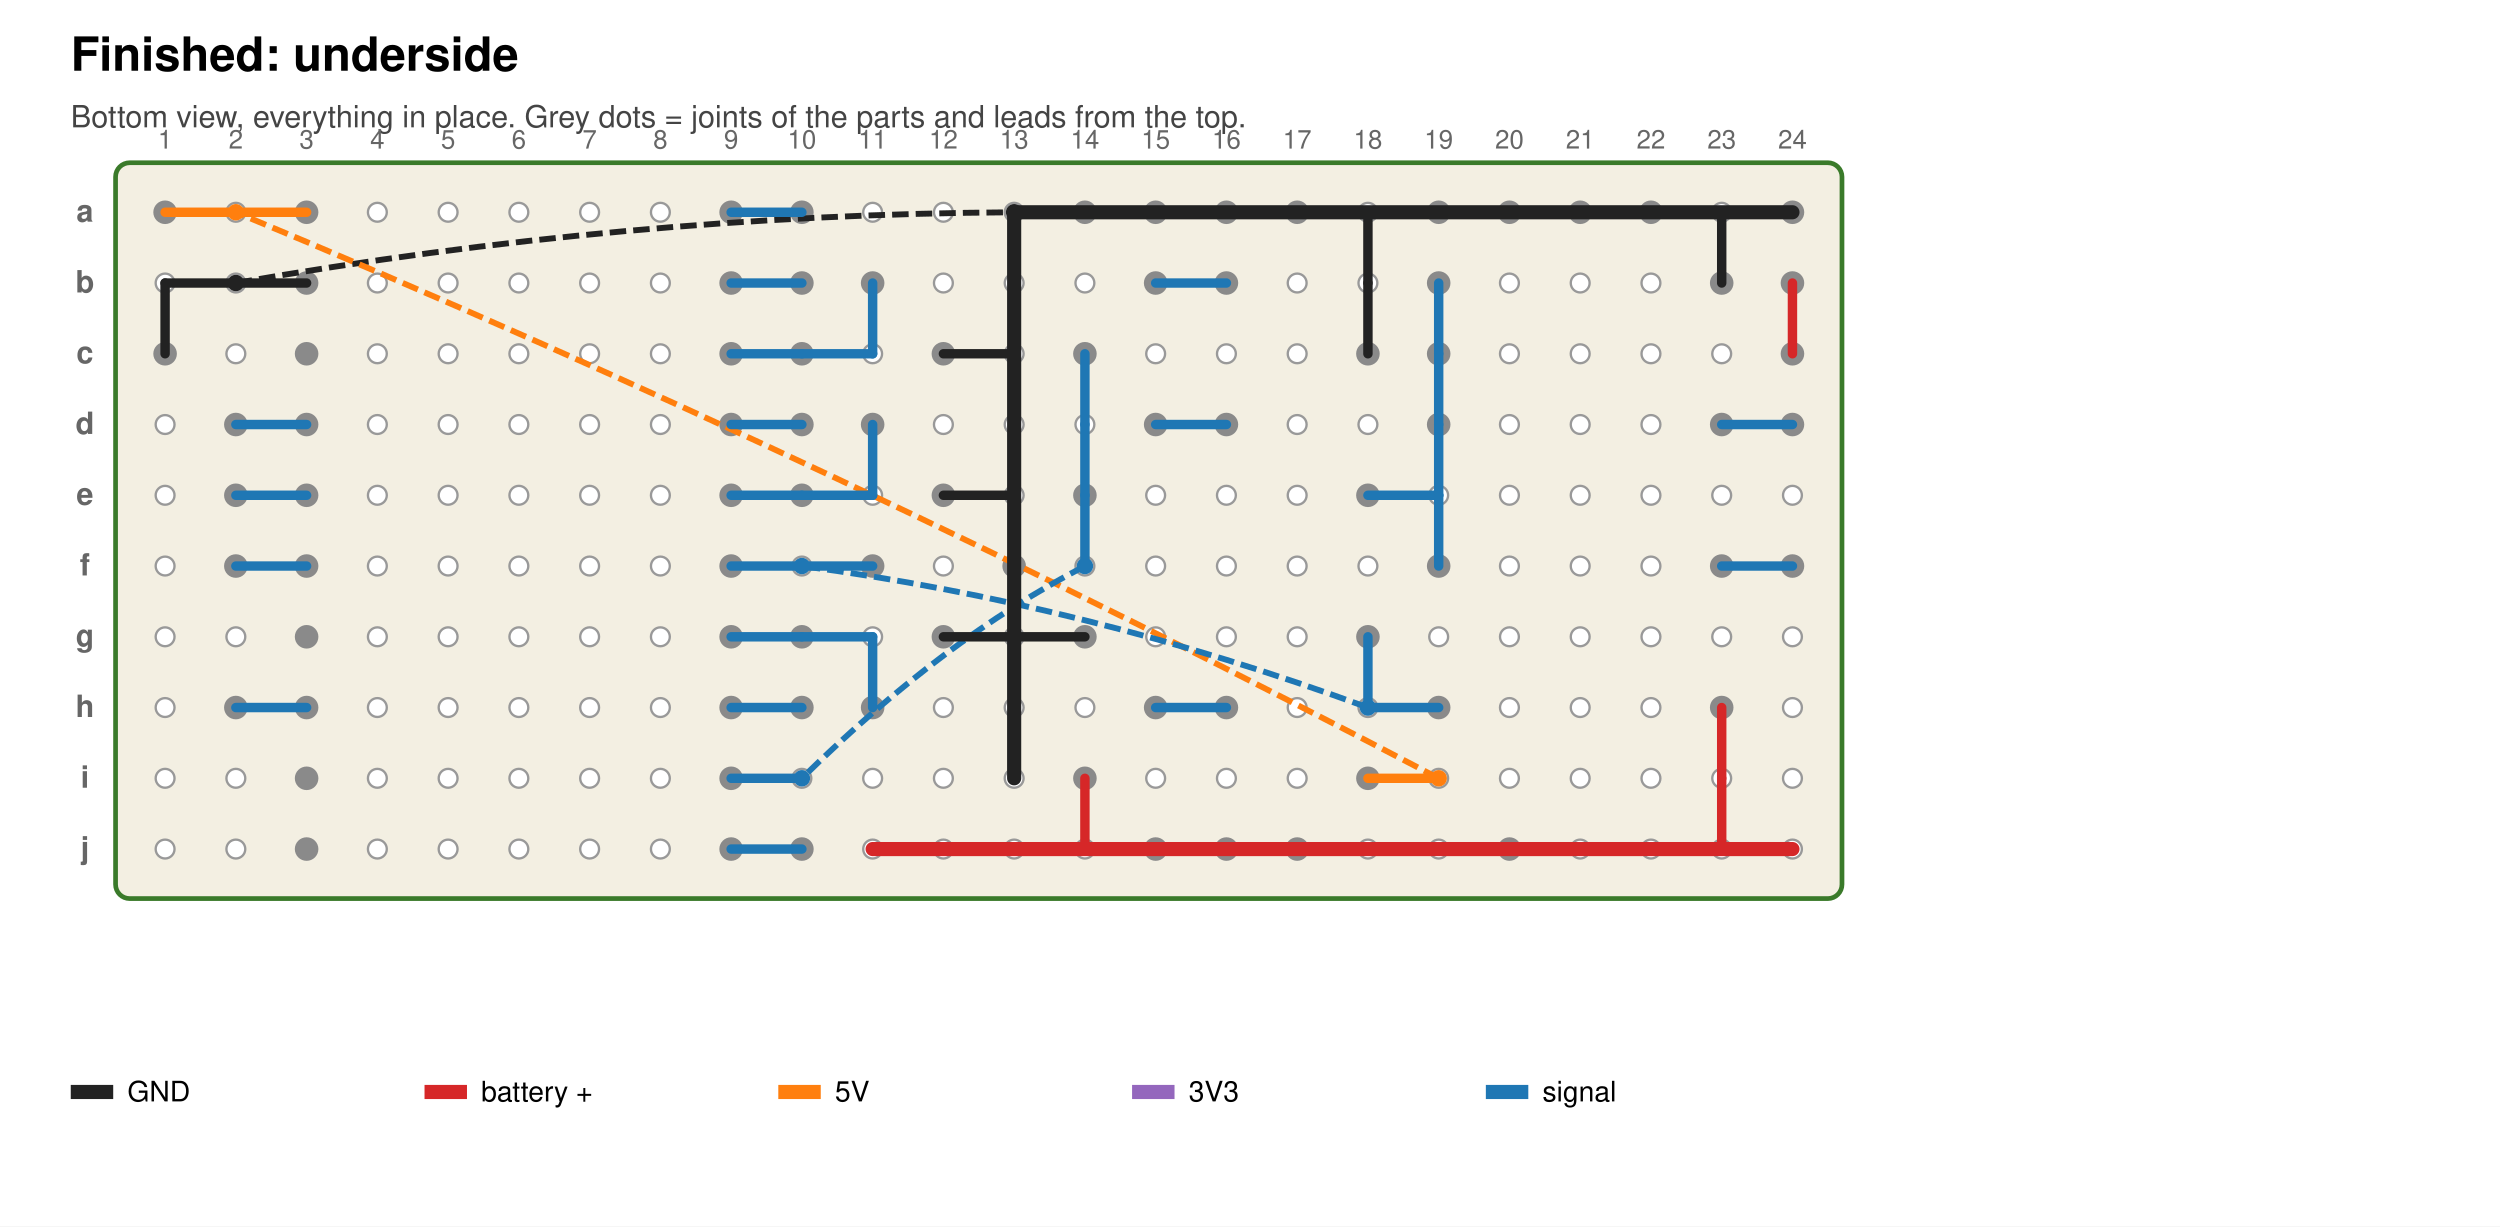
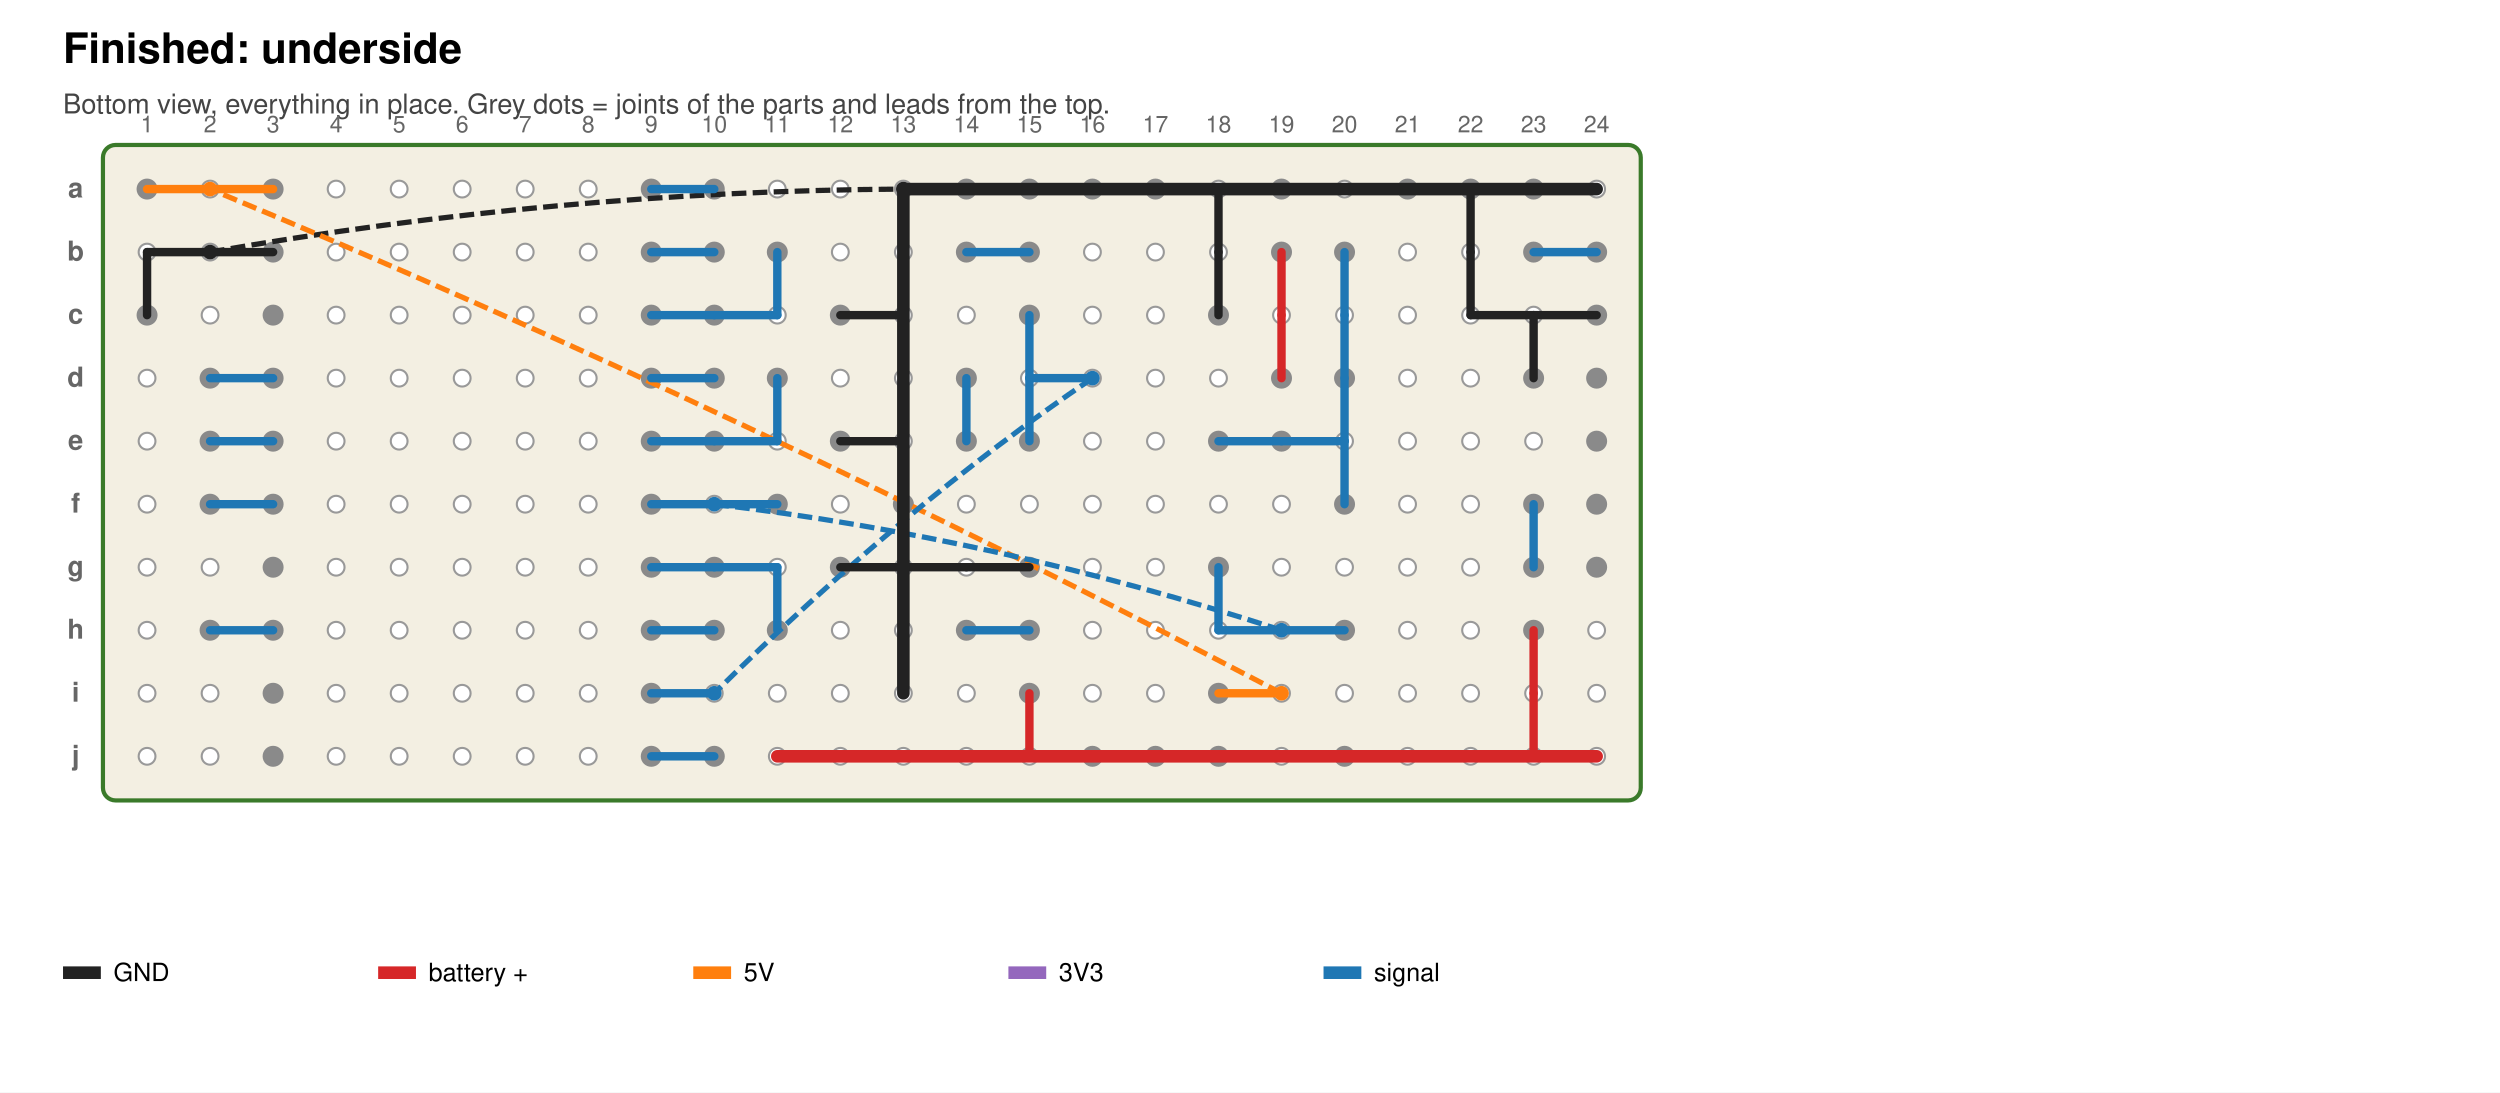
- <svg xmlns="http://www.w3.org/2000/svg" width="1060" height="520" font-family="Helvetica,Arial">
+ <svg xmlns="http://www.w3.org/2000/svg" width="1190" height="520" font-family="Helvetica,Arial">
  <defs>
    <filter id="mute">
      <feColorMatrix type="saturate" values="0" />
    </filter>
  </defs>
  <rect width="100%" height="100%" fill="#ffffff" />
  <text x="30" y="30" font-size="20" font-weight="bold">Finished: underside</text>
  <text x="30" y="54" font-size="13" fill="#444">Bottom view, everything in place. Grey dots = joints of the parts and leads from the top.</text>
  <rect x="49" y="69" width="732" height="312" rx="6" fill="#f3efe2" stroke="#3a7a2a" stroke-width="2" />
  <text x="70" y="63" font-size="11" fill="#666" text-anchor="middle">1</text>
  <text x="100" y="63" font-size="11" fill="#666" text-anchor="middle">2</text>
  <text x="130" y="63" font-size="11" fill="#666" text-anchor="middle">3</text>
  <text x="160" y="63" font-size="11" fill="#666" text-anchor="middle">4</text>
  <text x="190" y="63" font-size="11" fill="#666" text-anchor="middle">5</text>
  <text x="220" y="63" font-size="11" fill="#666" text-anchor="middle">6</text>
  <text x="250" y="63" font-size="11" fill="#666" text-anchor="middle">7</text>
  <text x="280" y="63" font-size="11" fill="#666" text-anchor="middle">8</text>
  <text x="310" y="63" font-size="11" fill="#666" text-anchor="middle">9</text>
  <text x="340" y="63" font-size="11" fill="#666" text-anchor="middle">10</text>
  <text x="370" y="63" font-size="11" fill="#666" text-anchor="middle">11</text>
  <text x="400" y="63" font-size="11" fill="#666" text-anchor="middle">12</text>
  <text x="430" y="63" font-size="11" fill="#666" text-anchor="middle">13</text>
  <text x="460" y="63" font-size="11" fill="#666" text-anchor="middle">14</text>
  <text x="490" y="63" font-size="11" fill="#666" text-anchor="middle">15</text>
  <text x="520" y="63" font-size="11" fill="#666" text-anchor="middle">16</text>
  <text x="550" y="63" font-size="11" fill="#666" text-anchor="middle">17</text>
  <text x="580" y="63" font-size="11" fill="#666" text-anchor="middle">18</text>
  <text x="610" y="63" font-size="11" fill="#666" text-anchor="middle">19</text>
  <text x="640" y="63" font-size="11" fill="#666" text-anchor="middle">20</text>
  <text x="670" y="63" font-size="11" fill="#666" text-anchor="middle">21</text>
  <text x="700" y="63" font-size="11" fill="#666" text-anchor="middle">22</text>
  <text x="730" y="63" font-size="11" fill="#666" text-anchor="middle">23</text>
  <text x="760" y="63" font-size="11" fill="#666" text-anchor="middle">24</text>
  <text x="36" y="94" font-size="13" font-weight="bold" fill="#666" text-anchor="middle">a</text>
  <text x="36" y="124" font-size="13" font-weight="bold" fill="#666" text-anchor="middle">b</text>
  <text x="36" y="154" font-size="13" font-weight="bold" fill="#666" text-anchor="middle">c</text>
  <text x="36" y="184" font-size="13" font-weight="bold" fill="#666" text-anchor="middle">d</text>
  <text x="36" y="214" font-size="13" font-weight="bold" fill="#666" text-anchor="middle">e</text>
  <text x="36" y="244" font-size="13" font-weight="bold" fill="#666" text-anchor="middle">f</text>
  <text x="36" y="274" font-size="13" font-weight="bold" fill="#666" text-anchor="middle">g</text>
  <text x="36" y="304" font-size="13" font-weight="bold" fill="#666" text-anchor="middle">h</text>
  <text x="36" y="334" font-size="13" font-weight="bold" fill="#666" text-anchor="middle">i</text>
  <text x="36" y="364" font-size="13" font-weight="bold" fill="#666" text-anchor="middle">j</text>
  <circle cx="70" cy="90" r="4" fill="#fff" stroke="#999" />
  <circle cx="70" cy="120" r="4" fill="#fff" stroke="#999" />
  <circle cx="70" cy="150" r="4" fill="#fff" stroke="#999" />
  <circle cx="70" cy="180" r="4" fill="#fff" stroke="#999" />
  <circle cx="70" cy="210" r="4" fill="#fff" stroke="#999" />
  <circle cx="70" cy="240" r="4" fill="#fff" stroke="#999" />
  <circle cx="70" cy="270" r="4" fill="#fff" stroke="#999" />
  <circle cx="70" cy="300" r="4" fill="#fff" stroke="#999" />
  <circle cx="70" cy="330" r="4" fill="#fff" stroke="#999" />
  <circle cx="70" cy="360" r="4" fill="#fff" stroke="#999" />
  <circle cx="100" cy="90" r="4" fill="#fff" stroke="#999" />
  <circle cx="100" cy="120" r="4" fill="#fff" stroke="#999" />
  <circle cx="100" cy="150" r="4" fill="#fff" stroke="#999" />
  <circle cx="100" cy="180" r="4" fill="#fff" stroke="#999" />
  <circle cx="100" cy="210" r="4" fill="#fff" stroke="#999" />
  <circle cx="100" cy="240" r="4" fill="#fff" stroke="#999" />
  <circle cx="100" cy="270" r="4" fill="#fff" stroke="#999" />
  <circle cx="100" cy="300" r="4" fill="#fff" stroke="#999" />
  <circle cx="100" cy="330" r="4" fill="#fff" stroke="#999" />
  <circle cx="100" cy="360" r="4" fill="#fff" stroke="#999" />
  <circle cx="130" cy="90" r="4" fill="#fff" stroke="#999" />
  <circle cx="130" cy="120" r="4" fill="#fff" stroke="#999" />
  <circle cx="130" cy="150" r="4" fill="#fff" stroke="#999" />
  <circle cx="130" cy="180" r="4" fill="#fff" stroke="#999" />
  <circle cx="130" cy="210" r="4" fill="#fff" stroke="#999" />
  <circle cx="130" cy="240" r="4" fill="#fff" stroke="#999" />
  <circle cx="130" cy="270" r="4" fill="#fff" stroke="#999" />
  <circle cx="130" cy="300" r="4" fill="#fff" stroke="#999" />
  <circle cx="130" cy="330" r="4" fill="#fff" stroke="#999" />
  <circle cx="130" cy="360" r="4" fill="#fff" stroke="#999" />
  <circle cx="160" cy="90" r="4" fill="#fff" stroke="#999" />
  <circle cx="160" cy="120" r="4" fill="#fff" stroke="#999" />
  <circle cx="160" cy="150" r="4" fill="#fff" stroke="#999" />
  <circle cx="160" cy="180" r="4" fill="#fff" stroke="#999" />
  <circle cx="160" cy="210" r="4" fill="#fff" stroke="#999" />
  <circle cx="160" cy="240" r="4" fill="#fff" stroke="#999" />
  <circle cx="160" cy="270" r="4" fill="#fff" stroke="#999" />
  <circle cx="160" cy="300" r="4" fill="#fff" stroke="#999" />
  <circle cx="160" cy="330" r="4" fill="#fff" stroke="#999" />
  <circle cx="160" cy="360" r="4" fill="#fff" stroke="#999" />
  <circle cx="190" cy="90" r="4" fill="#fff" stroke="#999" />
  <circle cx="190" cy="120" r="4" fill="#fff" stroke="#999" />
  <circle cx="190" cy="150" r="4" fill="#fff" stroke="#999" />
  <circle cx="190" cy="180" r="4" fill="#fff" stroke="#999" />
  <circle cx="190" cy="210" r="4" fill="#fff" stroke="#999" />
  <circle cx="190" cy="240" r="4" fill="#fff" stroke="#999" />
  <circle cx="190" cy="270" r="4" fill="#fff" stroke="#999" />
  <circle cx="190" cy="300" r="4" fill="#fff" stroke="#999" />
  <circle cx="190" cy="330" r="4" fill="#fff" stroke="#999" />
  <circle cx="190" cy="360" r="4" fill="#fff" stroke="#999" />
  <circle cx="220" cy="90" r="4" fill="#fff" stroke="#999" />
  <circle cx="220" cy="120" r="4" fill="#fff" stroke="#999" />
  <circle cx="220" cy="150" r="4" fill="#fff" stroke="#999" />
  <circle cx="220" cy="180" r="4" fill="#fff" stroke="#999" />
  <circle cx="220" cy="210" r="4" fill="#fff" stroke="#999" />
  <circle cx="220" cy="240" r="4" fill="#fff" stroke="#999" />
  <circle cx="220" cy="270" r="4" fill="#fff" stroke="#999" />
  <circle cx="220" cy="300" r="4" fill="#fff" stroke="#999" />
  <circle cx="220" cy="330" r="4" fill="#fff" stroke="#999" />
  <circle cx="220" cy="360" r="4" fill="#fff" stroke="#999" />
  <circle cx="250" cy="90" r="4" fill="#fff" stroke="#999" />
  <circle cx="250" cy="120" r="4" fill="#fff" stroke="#999" />
  <circle cx="250" cy="150" r="4" fill="#fff" stroke="#999" />
  <circle cx="250" cy="180" r="4" fill="#fff" stroke="#999" />
  <circle cx="250" cy="210" r="4" fill="#fff" stroke="#999" />
  <circle cx="250" cy="240" r="4" fill="#fff" stroke="#999" />
  <circle cx="250" cy="270" r="4" fill="#fff" stroke="#999" />
  <circle cx="250" cy="300" r="4" fill="#fff" stroke="#999" />
  <circle cx="250" cy="330" r="4" fill="#fff" stroke="#999" />
  <circle cx="250" cy="360" r="4" fill="#fff" stroke="#999" />
  <circle cx="280" cy="90" r="4" fill="#fff" stroke="#999" />
  <circle cx="280" cy="120" r="4" fill="#fff" stroke="#999" />
  <circle cx="280" cy="150" r="4" fill="#fff" stroke="#999" />
  <circle cx="280" cy="180" r="4" fill="#fff" stroke="#999" />
  <circle cx="280" cy="210" r="4" fill="#fff" stroke="#999" />
  <circle cx="280" cy="240" r="4" fill="#fff" stroke="#999" />
  <circle cx="280" cy="270" r="4" fill="#fff" stroke="#999" />
  <circle cx="280" cy="300" r="4" fill="#fff" stroke="#999" />
  <circle cx="280" cy="330" r="4" fill="#fff" stroke="#999" />
  <circle cx="280" cy="360" r="4" fill="#fff" stroke="#999" />
  <circle cx="310" cy="90" r="4" fill="#fff" stroke="#999" />
  <circle cx="310" cy="120" r="4" fill="#fff" stroke="#999" />
  <circle cx="310" cy="150" r="4" fill="#fff" stroke="#999" />
  <circle cx="310" cy="180" r="4" fill="#fff" stroke="#999" />
  <circle cx="310" cy="210" r="4" fill="#fff" stroke="#999" />
  <circle cx="310" cy="240" r="4" fill="#fff" stroke="#999" />
  <circle cx="310" cy="270" r="4" fill="#fff" stroke="#999" />
  <circle cx="310" cy="300" r="4" fill="#fff" stroke="#999" />
  <circle cx="310" cy="330" r="4" fill="#fff" stroke="#999" />
  <circle cx="310" cy="360" r="4" fill="#fff" stroke="#999" />
  <circle cx="340" cy="90" r="4" fill="#fff" stroke="#999" />
  <circle cx="340" cy="120" r="4" fill="#fff" stroke="#999" />
  <circle cx="340" cy="150" r="4" fill="#fff" stroke="#999" />
  <circle cx="340" cy="180" r="4" fill="#fff" stroke="#999" />
  <circle cx="340" cy="210" r="4" fill="#fff" stroke="#999" />
  <circle cx="340" cy="240" r="4" fill="#fff" stroke="#999" />
  <circle cx="340" cy="270" r="4" fill="#fff" stroke="#999" />
  <circle cx="340" cy="300" r="4" fill="#fff" stroke="#999" />
  <circle cx="340" cy="330" r="4" fill="#fff" stroke="#999" />
  <circle cx="340" cy="360" r="4" fill="#fff" stroke="#999" />
  <circle cx="370" cy="90" r="4" fill="#fff" stroke="#999" />
  <circle cx="370" cy="120" r="4" fill="#fff" stroke="#999" />
  <circle cx="370" cy="150" r="4" fill="#fff" stroke="#999" />
  <circle cx="370" cy="180" r="4" fill="#fff" stroke="#999" />
  <circle cx="370" cy="210" r="4" fill="#fff" stroke="#999" />
  <circle cx="370" cy="240" r="4" fill="#fff" stroke="#999" />
  <circle cx="370" cy="270" r="4" fill="#fff" stroke="#999" />
  <circle cx="370" cy="300" r="4" fill="#fff" stroke="#999" />
  <circle cx="370" cy="330" r="4" fill="#fff" stroke="#999" />
  <circle cx="370" cy="360" r="4" fill="#fff" stroke="#999" />
  <circle cx="400" cy="90" r="4" fill="#fff" stroke="#999" />
  <circle cx="400" cy="120" r="4" fill="#fff" stroke="#999" />
  <circle cx="400" cy="150" r="4" fill="#fff" stroke="#999" />
  <circle cx="400" cy="180" r="4" fill="#fff" stroke="#999" />
  <circle cx="400" cy="210" r="4" fill="#fff" stroke="#999" />
  <circle cx="400" cy="240" r="4" fill="#fff" stroke="#999" />
  <circle cx="400" cy="270" r="4" fill="#fff" stroke="#999" />
  <circle cx="400" cy="300" r="4" fill="#fff" stroke="#999" />
  <circle cx="400" cy="330" r="4" fill="#fff" stroke="#999" />
  <circle cx="400" cy="360" r="4" fill="#fff" stroke="#999" />
  <circle cx="430" cy="90" r="4" fill="#fff" stroke="#999" />
  <circle cx="430" cy="120" r="4" fill="#fff" stroke="#999" />
  <circle cx="430" cy="150" r="4" fill="#fff" stroke="#999" />
  <circle cx="430" cy="180" r="4" fill="#fff" stroke="#999" />
  <circle cx="430" cy="210" r="4" fill="#fff" stroke="#999" />
  <circle cx="430" cy="240" r="4" fill="#fff" stroke="#999" />
  <circle cx="430" cy="270" r="4" fill="#fff" stroke="#999" />
  <circle cx="430" cy="300" r="4" fill="#fff" stroke="#999" />
  <circle cx="430" cy="330" r="4" fill="#fff" stroke="#999" />
  <circle cx="430" cy="360" r="4" fill="#fff" stroke="#999" />
  <circle cx="460" cy="90" r="4" fill="#fff" stroke="#999" />
  <circle cx="460" cy="120" r="4" fill="#fff" stroke="#999" />
  <circle cx="460" cy="150" r="4" fill="#fff" stroke="#999" />
  <circle cx="460" cy="180" r="4" fill="#fff" stroke="#999" />
  <circle cx="460" cy="210" r="4" fill="#fff" stroke="#999" />
  <circle cx="460" cy="240" r="4" fill="#fff" stroke="#999" />
  <circle cx="460" cy="270" r="4" fill="#fff" stroke="#999" />
  <circle cx="460" cy="300" r="4" fill="#fff" stroke="#999" />
  <circle cx="460" cy="330" r="4" fill="#fff" stroke="#999" />
  <circle cx="460" cy="360" r="4" fill="#fff" stroke="#999" />
  <circle cx="490" cy="90" r="4" fill="#fff" stroke="#999" />
  <circle cx="490" cy="120" r="4" fill="#fff" stroke="#999" />
  <circle cx="490" cy="150" r="4" fill="#fff" stroke="#999" />
  <circle cx="490" cy="180" r="4" fill="#fff" stroke="#999" />
  <circle cx="490" cy="210" r="4" fill="#fff" stroke="#999" />
  <circle cx="490" cy="240" r="4" fill="#fff" stroke="#999" />
  <circle cx="490" cy="270" r="4" fill="#fff" stroke="#999" />
  <circle cx="490" cy="300" r="4" fill="#fff" stroke="#999" />
  <circle cx="490" cy="330" r="4" fill="#fff" stroke="#999" />
  <circle cx="490" cy="360" r="4" fill="#fff" stroke="#999" />
  <circle cx="520" cy="90" r="4" fill="#fff" stroke="#999" />
  <circle cx="520" cy="120" r="4" fill="#fff" stroke="#999" />
  <circle cx="520" cy="150" r="4" fill="#fff" stroke="#999" />
  <circle cx="520" cy="180" r="4" fill="#fff" stroke="#999" />
  <circle cx="520" cy="210" r="4" fill="#fff" stroke="#999" />
  <circle cx="520" cy="240" r="4" fill="#fff" stroke="#999" />
  <circle cx="520" cy="270" r="4" fill="#fff" stroke="#999" />
  <circle cx="520" cy="300" r="4" fill="#fff" stroke="#999" />
  <circle cx="520" cy="330" r="4" fill="#fff" stroke="#999" />
  <circle cx="520" cy="360" r="4" fill="#fff" stroke="#999" />
  <circle cx="550" cy="90" r="4" fill="#fff" stroke="#999" />
  <circle cx="550" cy="120" r="4" fill="#fff" stroke="#999" />
  <circle cx="550" cy="150" r="4" fill="#fff" stroke="#999" />
  <circle cx="550" cy="180" r="4" fill="#fff" stroke="#999" />
  <circle cx="550" cy="210" r="4" fill="#fff" stroke="#999" />
  <circle cx="550" cy="240" r="4" fill="#fff" stroke="#999" />
  <circle cx="550" cy="270" r="4" fill="#fff" stroke="#999" />
  <circle cx="550" cy="300" r="4" fill="#fff" stroke="#999" />
  <circle cx="550" cy="330" r="4" fill="#fff" stroke="#999" />
  <circle cx="550" cy="360" r="4" fill="#fff" stroke="#999" />
  <circle cx="580" cy="90" r="4" fill="#fff" stroke="#999" />
  <circle cx="580" cy="120" r="4" fill="#fff" stroke="#999" />
  <circle cx="580" cy="150" r="4" fill="#fff" stroke="#999" />
  <circle cx="580" cy="180" r="4" fill="#fff" stroke="#999" />
  <circle cx="580" cy="210" r="4" fill="#fff" stroke="#999" />
  <circle cx="580" cy="240" r="4" fill="#fff" stroke="#999" />
  <circle cx="580" cy="270" r="4" fill="#fff" stroke="#999" />
  <circle cx="580" cy="300" r="4" fill="#fff" stroke="#999" />
  <circle cx="580" cy="330" r="4" fill="#fff" stroke="#999" />
  <circle cx="580" cy="360" r="4" fill="#fff" stroke="#999" />
  <circle cx="610" cy="90" r="4" fill="#fff" stroke="#999" />
  <circle cx="610" cy="120" r="4" fill="#fff" stroke="#999" />
  <circle cx="610" cy="150" r="4" fill="#fff" stroke="#999" />
  <circle cx="610" cy="180" r="4" fill="#fff" stroke="#999" />
  <circle cx="610" cy="210" r="4" fill="#fff" stroke="#999" />
  <circle cx="610" cy="240" r="4" fill="#fff" stroke="#999" />
  <circle cx="610" cy="270" r="4" fill="#fff" stroke="#999" />
  <circle cx="610" cy="300" r="4" fill="#fff" stroke="#999" />
  <circle cx="610" cy="330" r="4" fill="#fff" stroke="#999" />
  <circle cx="610" cy="360" r="4" fill="#fff" stroke="#999" />
  <circle cx="640" cy="90" r="4" fill="#fff" stroke="#999" />
  <circle cx="640" cy="120" r="4" fill="#fff" stroke="#999" />
  <circle cx="640" cy="150" r="4" fill="#fff" stroke="#999" />
  <circle cx="640" cy="180" r="4" fill="#fff" stroke="#999" />
  <circle cx="640" cy="210" r="4" fill="#fff" stroke="#999" />
  <circle cx="640" cy="240" r="4" fill="#fff" stroke="#999" />
  <circle cx="640" cy="270" r="4" fill="#fff" stroke="#999" />
  <circle cx="640" cy="300" r="4" fill="#fff" stroke="#999" />
  <circle cx="640" cy="330" r="4" fill="#fff" stroke="#999" />
  <circle cx="640" cy="360" r="4" fill="#fff" stroke="#999" />
  <circle cx="670" cy="90" r="4" fill="#fff" stroke="#999" />
  <circle cx="670" cy="120" r="4" fill="#fff" stroke="#999" />
  <circle cx="670" cy="150" r="4" fill="#fff" stroke="#999" />
  <circle cx="670" cy="180" r="4" fill="#fff" stroke="#999" />
  <circle cx="670" cy="210" r="4" fill="#fff" stroke="#999" />
  <circle cx="670" cy="240" r="4" fill="#fff" stroke="#999" />
  <circle cx="670" cy="270" r="4" fill="#fff" stroke="#999" />
  <circle cx="670" cy="300" r="4" fill="#fff" stroke="#999" />
  <circle cx="670" cy="330" r="4" fill="#fff" stroke="#999" />
  <circle cx="670" cy="360" r="4" fill="#fff" stroke="#999" />
  <circle cx="700" cy="90" r="4" fill="#fff" stroke="#999" />
  <circle cx="700" cy="120" r="4" fill="#fff" stroke="#999" />
  <circle cx="700" cy="150" r="4" fill="#fff" stroke="#999" />
  <circle cx="700" cy="180" r="4" fill="#fff" stroke="#999" />
  <circle cx="700" cy="210" r="4" fill="#fff" stroke="#999" />
  <circle cx="700" cy="240" r="4" fill="#fff" stroke="#999" />
  <circle cx="700" cy="270" r="4" fill="#fff" stroke="#999" />
  <circle cx="700" cy="300" r="4" fill="#fff" stroke="#999" />
  <circle cx="700" cy="330" r="4" fill="#fff" stroke="#999" />
  <circle cx="700" cy="360" r="4" fill="#fff" stroke="#999" />
  <circle cx="730" cy="90" r="4" fill="#fff" stroke="#999" />
  <circle cx="730" cy="120" r="4" fill="#fff" stroke="#999" />
  <circle cx="730" cy="150" r="4" fill="#fff" stroke="#999" />
  <circle cx="730" cy="180" r="4" fill="#fff" stroke="#999" />
  <circle cx="730" cy="210" r="4" fill="#fff" stroke="#999" />
  <circle cx="730" cy="240" r="4" fill="#fff" stroke="#999" />
  <circle cx="730" cy="270" r="4" fill="#fff" stroke="#999" />
  <circle cx="730" cy="300" r="4" fill="#fff" stroke="#999" />
  <circle cx="730" cy="330" r="4" fill="#fff" stroke="#999" />
  <circle cx="730" cy="360" r="4" fill="#fff" stroke="#999" />
  <circle cx="760" cy="90" r="4" fill="#fff" stroke="#999" />
  <circle cx="760" cy="120" r="4" fill="#fff" stroke="#999" />
  <circle cx="760" cy="150" r="4" fill="#fff" stroke="#999" />
  <circle cx="760" cy="180" r="4" fill="#fff" stroke="#999" />
  <circle cx="760" cy="210" r="4" fill="#fff" stroke="#999" />
  <circle cx="760" cy="240" r="4" fill="#fff" stroke="#999" />
  <circle cx="760" cy="270" r="4" fill="#fff" stroke="#999" />
  <circle cx="760" cy="300" r="4" fill="#fff" stroke="#999" />
  <circle cx="760" cy="330" r="4" fill="#fff" stroke="#999" />
  <circle cx="760" cy="360" r="4" fill="#fff" stroke="#999" />
  <circle cx="130" cy="90" r="5" fill="#8a8a8a" />
  <circle cx="130" cy="120" r="5" fill="#8a8a8a" />
  <circle cx="130" cy="150" r="5" fill="#8a8a8a" />
  <circle cx="130" cy="180" r="5" fill="#8a8a8a" />
  <circle cx="130" cy="210" r="5" fill="#8a8a8a" />
  <circle cx="130" cy="240" r="5" fill="#8a8a8a" />
  <circle cx="130" cy="270" r="5" fill="#8a8a8a" />
  <circle cx="130" cy="300" r="5" fill="#8a8a8a" />
  <circle cx="130" cy="330" r="5" fill="#8a8a8a" />
  <circle cx="130" cy="360" r="5" fill="#8a8a8a" />
  <circle cx="310" cy="90" r="5" fill="#8a8a8a" />
  <circle cx="310" cy="120" r="5" fill="#8a8a8a" />
  <circle cx="310" cy="150" r="5" fill="#8a8a8a" />
  <circle cx="310" cy="180" r="5" fill="#8a8a8a" />
  <circle cx="310" cy="210" r="5" fill="#8a8a8a" />
  <circle cx="310" cy="240" r="5" fill="#8a8a8a" />
  <circle cx="310" cy="270" r="5" fill="#8a8a8a" />
  <circle cx="310" cy="300" r="5" fill="#8a8a8a" />
  <circle cx="310" cy="330" r="5" fill="#8a8a8a" />
  <circle cx="310" cy="360" r="5" fill="#8a8a8a" />
  <circle cx="70" cy="90" r="5" fill="#8a8a8a" />
  <circle cx="70" cy="150" r="5" fill="#8a8a8a" />
  <circle cx="340" cy="150" r="5" fill="#8a8a8a" />
  <circle cx="400" cy="150" r="5" fill="#8a8a8a" />
  <circle cx="370" cy="120" r="5" fill="#8a8a8a" />
-   <circle cx="490" cy="120" r="5" fill="#8a8a8a" />
+   <circle cx="460" cy="120" r="5" fill="#8a8a8a" />
  <circle cx="340" cy="210" r="5" fill="#8a8a8a" />
  <circle cx="400" cy="210" r="5" fill="#8a8a8a" />
  <circle cx="370" cy="180" r="5" fill="#8a8a8a" />
-   <circle cx="490" cy="180" r="5" fill="#8a8a8a" />
+   <circle cx="460" cy="180" r="5" fill="#8a8a8a" />
  <circle cx="340" cy="270" r="5" fill="#8a8a8a" />
  <circle cx="400" cy="270" r="5" fill="#8a8a8a" />
  <circle cx="370" cy="300" r="5" fill="#8a8a8a" />
-   <circle cx="490" cy="300" r="5" fill="#8a8a8a" />
+   <circle cx="460" cy="300" r="5" fill="#8a8a8a" />
  <circle cx="370" cy="240" r="5" fill="#8a8a8a" />
  <circle cx="430" cy="240" r="5" fill="#8a8a8a" />
-   <circle cx="460" cy="150" r="5" fill="#8a8a8a" />
+   <circle cx="490" cy="150" r="5" fill="#8a8a8a" />
  <circle cx="580" cy="150" r="5" fill="#8a8a8a" />
-   <circle cx="460" cy="210" r="5" fill="#8a8a8a" />
+   <circle cx="490" cy="210" r="5" fill="#8a8a8a" />
  <circle cx="580" cy="210" r="5" fill="#8a8a8a" />
-   <circle cx="460" cy="270" r="5" fill="#8a8a8a" />
+   <circle cx="490" cy="270" r="5" fill="#8a8a8a" />
  <circle cx="580" cy="270" r="5" fill="#8a8a8a" />
-   <circle cx="460" cy="330" r="5" fill="#8a8a8a" />
+   <circle cx="490" cy="330" r="5" fill="#8a8a8a" />
  <circle cx="580" cy="330" r="5" fill="#8a8a8a" />
+   <circle cx="730" cy="120" r="5" fill="#8a8a8a" />
+   <circle cx="640" cy="120" r="5" fill="#8a8a8a" />
+   <circle cx="640" cy="180" r="5" fill="#8a8a8a" />
+   <circle cx="730" cy="180" r="5" fill="#8a8a8a" />
+   <circle cx="730" cy="240" r="5" fill="#8a8a8a" />
+   <circle cx="640" cy="240" r="5" fill="#8a8a8a" />
+   <circle cx="730" cy="300" r="5" fill="#8a8a8a" />
+   <circle cx="640" cy="300" r="5" fill="#8a8a8a" />
+   <circle cx="610" cy="90" r="5" fill="#8a8a8a" />
  <circle cx="610" cy="120" r="5" fill="#8a8a8a" />
-   <circle cx="730" cy="120" r="5" fill="#8a8a8a" />
-   <circle cx="730" cy="180" r="5" fill="#8a8a8a" />
-   <circle cx="610" cy="180" r="5" fill="#8a8a8a" />
-   <circle cx="730" cy="240" r="5" fill="#8a8a8a" />
-   <circle cx="610" cy="240" r="5" fill="#8a8a8a" />
-   <circle cx="730" cy="300" r="5" fill="#8a8a8a" />
-   <circle cx="610" cy="300" r="5" fill="#8a8a8a" />
-   <circle cx="760" cy="90" r="5" fill="#8a8a8a" />
  <circle cx="760" cy="120" r="5" fill="#8a8a8a" />
-   <circle cx="610" cy="90" r="5" fill="#8a8a8a" />
+   <circle cx="760" cy="150" r="5" fill="#8a8a8a" />
  <circle cx="760" cy="180" r="5" fill="#8a8a8a" />
+   <circle cx="760" cy="210" r="5" fill="#8a8a8a" />
  <circle cx="760" cy="240" r="5" fill="#8a8a8a" />
+   <circle cx="760" cy="270" r="5" fill="#8a8a8a" />
+   <circle cx="730" cy="270" r="5" fill="#8a8a8a" />
  <circle cx="550" cy="90" r="5" fill="#8a8a8a" />
  <circle cx="340" cy="90" r="5" fill="#8a8a8a" />
  <circle cx="340" cy="120" r="5" fill="#8a8a8a" />
  <circle cx="100" cy="240" r="5" fill="#8a8a8a" />
  <circle cx="100" cy="210" r="5" fill="#8a8a8a" />
  <circle cx="100" cy="180" r="5" fill="#8a8a8a" />
  <circle cx="100" cy="300" r="5" fill="#8a8a8a" />
  <circle cx="340" cy="180" r="5" fill="#8a8a8a" />
  <circle cx="340" cy="300" r="5" fill="#8a8a8a" />
  <circle cx="340" cy="360" r="5" fill="#8a8a8a" />
-   <circle cx="520" cy="120" r="5" fill="#8a8a8a" />
-   <circle cx="520" cy="180" r="5" fill="#8a8a8a" />
-   <circle cx="520" cy="300" r="5" fill="#8a8a8a" />
-   <circle cx="490" cy="360" r="5" fill="#8a8a8a" />
+   <circle cx="490" cy="120" r="5" fill="#8a8a8a" />
+   <circle cx="460" cy="210" r="5" fill="#8a8a8a" />
+   <circle cx="490" cy="300" r="5" fill="#8a8a8a" />
  <circle cx="520" cy="360" r="5" fill="#8a8a8a" />
  <circle cx="550" cy="360" r="5" fill="#8a8a8a" />
+   <circle cx="580" cy="360" r="5" fill="#8a8a8a" />
  <circle cx="460" cy="90" r="5" fill="#8a8a8a" />
  <circle cx="490" cy="90" r="5" fill="#8a8a8a" />
  <circle cx="520" cy="90" r="5" fill="#8a8a8a" />
-   <circle cx="610" cy="150" r="5" fill="#8a8a8a" />
-   <circle cx="640" cy="90" r="5" fill="#8a8a8a" />
-   <circle cx="760" cy="150" r="5" fill="#8a8a8a" />
+   <circle cx="610" cy="210" r="5" fill="#8a8a8a" />
  <circle cx="670" cy="90" r="5" fill="#8a8a8a" />
+   <circle cx="610" cy="180" r="5" fill="#8a8a8a" />
+   <circle cx="700" cy="90" r="5" fill="#8a8a8a" />
  <circle cx="640" cy="360" r="5" fill="#8a8a8a" />
-   <circle cx="700" cy="90" r="5" fill="#8a8a8a" />
+   <circle cx="730" cy="90" r="5" fill="#8a8a8a" />
  <path d="M100 120 Q265 91 430 90" fill="none" stroke="#222222" stroke-width="2.5" stroke-dasharray="7,3" />
  <circle cx="100" cy="120" r="3.5" fill="#222222" />
  <circle cx="430" cy="90" r="3.5" fill="#222222" />
  <path d="M610 330 Q355 196 100 90" fill="none" stroke="#ff7f0e" stroke-width="2.5" stroke-dasharray="7,3" />
  <circle cx="610" cy="330" r="3.5" fill="#ff7f0e" />
  <circle cx="100" cy="90" r="3.5" fill="#ff7f0e" />
-   <path d="M580 300 Q460 256 340 240" fill="none" stroke="#1f77b4" stroke-width="2.5" stroke-dasharray="7,3" />
-   <circle cx="580" cy="300" r="3.5" fill="#1f77b4" />
+   <path d="M610 300 Q475 256 340 240" fill="none" stroke="#1f77b4" stroke-width="2.5" stroke-dasharray="7,3" />
+   <circle cx="610" cy="300" r="3.5" fill="#1f77b4" />
  <circle cx="340" cy="240" r="3.5" fill="#1f77b4" />
-   <path d="M460 240 Q400 271 340 330" fill="none" stroke="#1f77b4" stroke-width="2.5" stroke-dasharray="7,3" />
-   <circle cx="460" cy="240" r="3.5" fill="#1f77b4" />
+   <path d="M520 180 Q430 241 340 330" fill="none" stroke="#1f77b4" stroke-width="2.5" stroke-dasharray="7,3" />
+   <circle cx="520" cy="180" r="3.5" fill="#1f77b4" />
  <circle cx="340" cy="330" r="3.5" fill="#1f77b4" />
  <line x1="130" y1="90" x2="100" y2="90" stroke="#ff7f0e" stroke-width="4" stroke-linecap="round" />
  <line x1="100" y1="90" x2="70" y2="90" stroke="#ff7f0e" stroke-width="4" stroke-linecap="round" />
  <line x1="130" y1="120" x2="100" y2="120" stroke="#222222" stroke-width="4" stroke-linecap="round" />
  <line x1="100" y1="120" x2="70" y2="120" stroke="#222222" stroke-width="4" stroke-linecap="round" />
  <line x1="70" y1="120" x2="70" y2="150" stroke="#222222" stroke-width="4" stroke-linecap="round" />
  <line x1="130" y1="180" x2="100" y2="180" stroke="#1f77b4" stroke-width="4" stroke-linecap="round" />
  <line x1="130" y1="210" x2="100" y2="210" stroke="#1f77b4" stroke-width="4" stroke-linecap="round" />
  <line x1="130" y1="240" x2="100" y2="240" stroke="#1f77b4" stroke-width="4" stroke-linecap="round" />
  <line x1="130" y1="300" x2="100" y2="300" stroke="#1f77b4" stroke-width="4" stroke-linecap="round" />
  <line x1="310" y1="90" x2="340" y2="90" stroke="#1f77b4" stroke-width="4" stroke-linecap="round" />
  <line x1="310" y1="120" x2="340" y2="120" stroke="#1f77b4" stroke-width="4" stroke-linecap="round" />
  <line x1="310" y1="180" x2="340" y2="180" stroke="#1f77b4" stroke-width="4" stroke-linecap="round" />
  <line x1="310" y1="300" x2="340" y2="300" stroke="#1f77b4" stroke-width="4" stroke-linecap="round" />
  <line x1="310" y1="360" x2="340" y2="360" stroke="#1f77b4" stroke-width="4" stroke-linecap="round" />
  <line x1="310" y1="150" x2="340" y2="150" stroke="#1f77b4" stroke-width="4" stroke-linecap="round" />
  <line x1="340" y1="150" x2="370" y2="150" stroke="#1f77b4" stroke-width="4" stroke-linecap="round" />
  <line x1="370" y1="150" x2="370" y2="120" stroke="#1f77b4" stroke-width="4" stroke-linecap="round" />
-   <line x1="490" y1="120" x2="520" y2="120" stroke="#1f77b4" stroke-width="4" stroke-linecap="round" />
+   <line x1="460" y1="120" x2="490" y2="120" stroke="#1f77b4" stroke-width="4" stroke-linecap="round" />
  <line x1="400" y1="150" x2="430" y2="150" stroke="#222222" stroke-width="4" stroke-linecap="round" />
  <line x1="310" y1="210" x2="340" y2="210" stroke="#1f77b4" stroke-width="4" stroke-linecap="round" />
  <line x1="340" y1="210" x2="370" y2="210" stroke="#1f77b4" stroke-width="4" stroke-linecap="round" />
  <line x1="370" y1="210" x2="370" y2="180" stroke="#1f77b4" stroke-width="4" stroke-linecap="round" />
-   <line x1="490" y1="180" x2="520" y2="180" stroke="#1f77b4" stroke-width="4" stroke-linecap="round" />
+   <line x1="460" y1="180" x2="460" y2="210" stroke="#1f77b4" stroke-width="4" stroke-linecap="round" />
  <line x1="400" y1="210" x2="430" y2="210" stroke="#222222" stroke-width="4" stroke-linecap="round" />
  <line x1="310" y1="270" x2="340" y2="270" stroke="#1f77b4" stroke-width="4" stroke-linecap="round" />
  <line x1="340" y1="270" x2="370" y2="270" stroke="#1f77b4" stroke-width="4" stroke-linecap="round" />
  <line x1="370" y1="270" x2="370" y2="300" stroke="#1f77b4" stroke-width="4" stroke-linecap="round" />
-   <line x1="490" y1="300" x2="520" y2="300" stroke="#1f77b4" stroke-width="4" stroke-linecap="round" />
+   <line x1="460" y1="300" x2="490" y2="300" stroke="#1f77b4" stroke-width="4" stroke-linecap="round" />
  <line x1="400" y1="270" x2="430" y2="270" stroke="#222222" stroke-width="4" stroke-linecap="round" />
  <line x1="310" y1="240" x2="340" y2="240" stroke="#1f77b4" stroke-width="4" stroke-linecap="round" />
  <line x1="340" y1="240" x2="370" y2="240" stroke="#1f77b4" stroke-width="4" stroke-linecap="round" />
  <line x1="310" y1="330" x2="340" y2="330" stroke="#1f77b4" stroke-width="4" stroke-linecap="round" />
-   <line x1="460" y1="330" x2="460" y2="360" stroke="#d62728" stroke-width="4" stroke-linecap="round" />
+   <line x1="490" y1="330" x2="490" y2="360" stroke="#d62728" stroke-width="4" stroke-linecap="round" />
  <line x1="580" y1="330" x2="610" y2="330" stroke="#ff7f0e" stroke-width="4" stroke-linecap="round" />
  <line x1="730" y1="300" x2="730" y2="330" stroke="#d62728" stroke-width="4" stroke-linecap="round" />
  <line x1="730" y1="330" x2="730" y2="360" stroke="#d62728" stroke-width="4" stroke-linecap="round" />
-   <line x1="610" y1="300" x2="580" y2="300" stroke="#1f77b4" stroke-width="4" stroke-linecap="round" />
-   <line x1="580" y1="300" x2="580" y2="270" stroke="#1f77b4" stroke-width="4" stroke-linecap="round" />
+   <line x1="490" y1="270" x2="460" y2="270" stroke="#222222" stroke-width="4" stroke-linecap="round" />
  <line x1="460" y1="270" x2="430" y2="270" stroke="#222222" stroke-width="4" stroke-linecap="round" />
-   <line x1="610" y1="210" x2="580" y2="210" stroke="#1f77b4" stroke-width="4" stroke-linecap="round" />
-   <line x1="460" y1="210" x2="460" y2="180" stroke="#1f77b4" stroke-width="4" stroke-linecap="round" />
-   <line x1="460" y1="180" x2="460" y2="150" stroke="#1f77b4" stroke-width="4" stroke-linecap="round" />
-   <line x1="460" y1="210" x2="460" y2="240" stroke="#1f77b4" stroke-width="4" stroke-linecap="round" />
+   <line x1="580" y1="270" x2="580" y2="300" stroke="#1f77b4" stroke-width="4" stroke-linecap="round" />
+   <line x1="580" y1="300" x2="610" y2="300" stroke="#1f77b4" stroke-width="4" stroke-linecap="round" />
+   <line x1="610" y1="300" x2="640" y2="300" stroke="#1f77b4" stroke-width="4" stroke-linecap="round" />
+   <line x1="580" y1="210" x2="610" y2="210" stroke="#1f77b4" stroke-width="4" stroke-linecap="round" />
+   <line x1="610" y1="210" x2="640" y2="210" stroke="#1f77b4" stroke-width="4" stroke-linecap="round" />
+   <line x1="490" y1="210" x2="490" y2="180" stroke="#1f77b4" stroke-width="4" stroke-linecap="round" />
+   <line x1="490" y1="180" x2="490" y2="150" stroke="#1f77b4" stroke-width="4" stroke-linecap="round" />
+   <line x1="490" y1="180" x2="520" y2="180" stroke="#1f77b4" stroke-width="4" stroke-linecap="round" />
  <line x1="580" y1="150" x2="580" y2="120" stroke="#222222" stroke-width="4" stroke-linecap="round" />
  <line x1="580" y1="120" x2="580" y2="90" stroke="#222222" stroke-width="4" stroke-linecap="round" />
-   <line x1="610" y1="120" x2="610" y2="150" stroke="#1f77b4" stroke-width="4" stroke-linecap="round" />
-   <line x1="610" y1="150" x2="610" y2="180" stroke="#1f77b4" stroke-width="4" stroke-linecap="round" />
-   <line x1="610" y1="180" x2="610" y2="210" stroke="#1f77b4" stroke-width="4" stroke-linecap="round" />
-   <line x1="610" y1="210" x2="610" y2="240" stroke="#1f77b4" stroke-width="4" stroke-linecap="round" />
-   <line x1="730" y1="120" x2="730" y2="90" stroke="#222222" stroke-width="4" stroke-linecap="round" />
-   <line x1="760" y1="180" x2="730" y2="180" stroke="#1f77b4" stroke-width="4" stroke-linecap="round" />
-   <line x1="760" y1="240" x2="730" y2="240" stroke="#1f77b4" stroke-width="4" stroke-linecap="round" />
-   <line x1="760" y1="120" x2="760" y2="150" stroke="#d62728" stroke-width="4" stroke-linecap="round" />
+   <line x1="640" y1="120" x2="640" y2="150" stroke="#1f77b4" stroke-width="4" stroke-linecap="round" />
+   <line x1="640" y1="150" x2="640" y2="180" stroke="#1f77b4" stroke-width="4" stroke-linecap="round" />
+   <line x1="640" y1="180" x2="640" y2="210" stroke="#1f77b4" stroke-width="4" stroke-linecap="round" />
+   <line x1="640" y1="210" x2="640" y2="240" stroke="#1f77b4" stroke-width="4" stroke-linecap="round" />
+   <line x1="760" y1="120" x2="730" y2="120" stroke="#1f77b4" stroke-width="4" stroke-linecap="round" />
+   <line x1="730" y1="240" x2="730" y2="270" stroke="#1f77b4" stroke-width="4" stroke-linecap="round" />
+   <line x1="760" y1="150" x2="730" y2="150" stroke="#222222" stroke-width="4" stroke-linecap="round" />
+   <line x1="730" y1="150" x2="730" y2="180" stroke="#222222" stroke-width="4" stroke-linecap="round" />
+   <line x1="730" y1="150" x2="700" y2="150" stroke="#222222" stroke-width="4" stroke-linecap="round" />
+   <line x1="700" y1="150" x2="700" y2="120" stroke="#222222" stroke-width="4" stroke-linecap="round" />
+   <line x1="700" y1="120" x2="700" y2="90" stroke="#222222" stroke-width="4" stroke-linecap="round" />
+   <line x1="610" y1="120" x2="610" y2="150" stroke="#d62728" stroke-width="4" stroke-linecap="round" />
+   <line x1="610" y1="150" x2="610" y2="180" stroke="#d62728" stroke-width="4" stroke-linecap="round" />
  <line x1="430" y1="90" x2="430" y2="330" stroke="#222222" stroke-width="6" stroke-linecap="round" />
  <line x1="430" y1="90" x2="760" y2="90" stroke="#222222" stroke-width="6" stroke-linecap="round" />
  <line x1="370" y1="360" x2="760" y2="360" stroke="#d62728" stroke-width="6" stroke-linecap="round" />
  <rect x="30" y="460" width="18" height="6" fill="#222222" />
  <text x="54" y="467" font-size="12">GND</text>
  <rect x="180" y="460" width="18" height="6" fill="#d62728" />
  <text x="204" y="467" font-size="12">battery +</text>
  <rect x="330" y="460" width="18" height="6" fill="#ff7f0e" />
  <text x="354" y="467" font-size="12">5V</text>
  <rect x="480" y="460" width="18" height="6" fill="#9467bd" />
  <text x="504" y="467" font-size="12">3V3</text>
  <rect x="630" y="460" width="18" height="6" fill="#1f77b4" />
  <text x="654" y="467" font-size="12">signal</text>
</svg>
